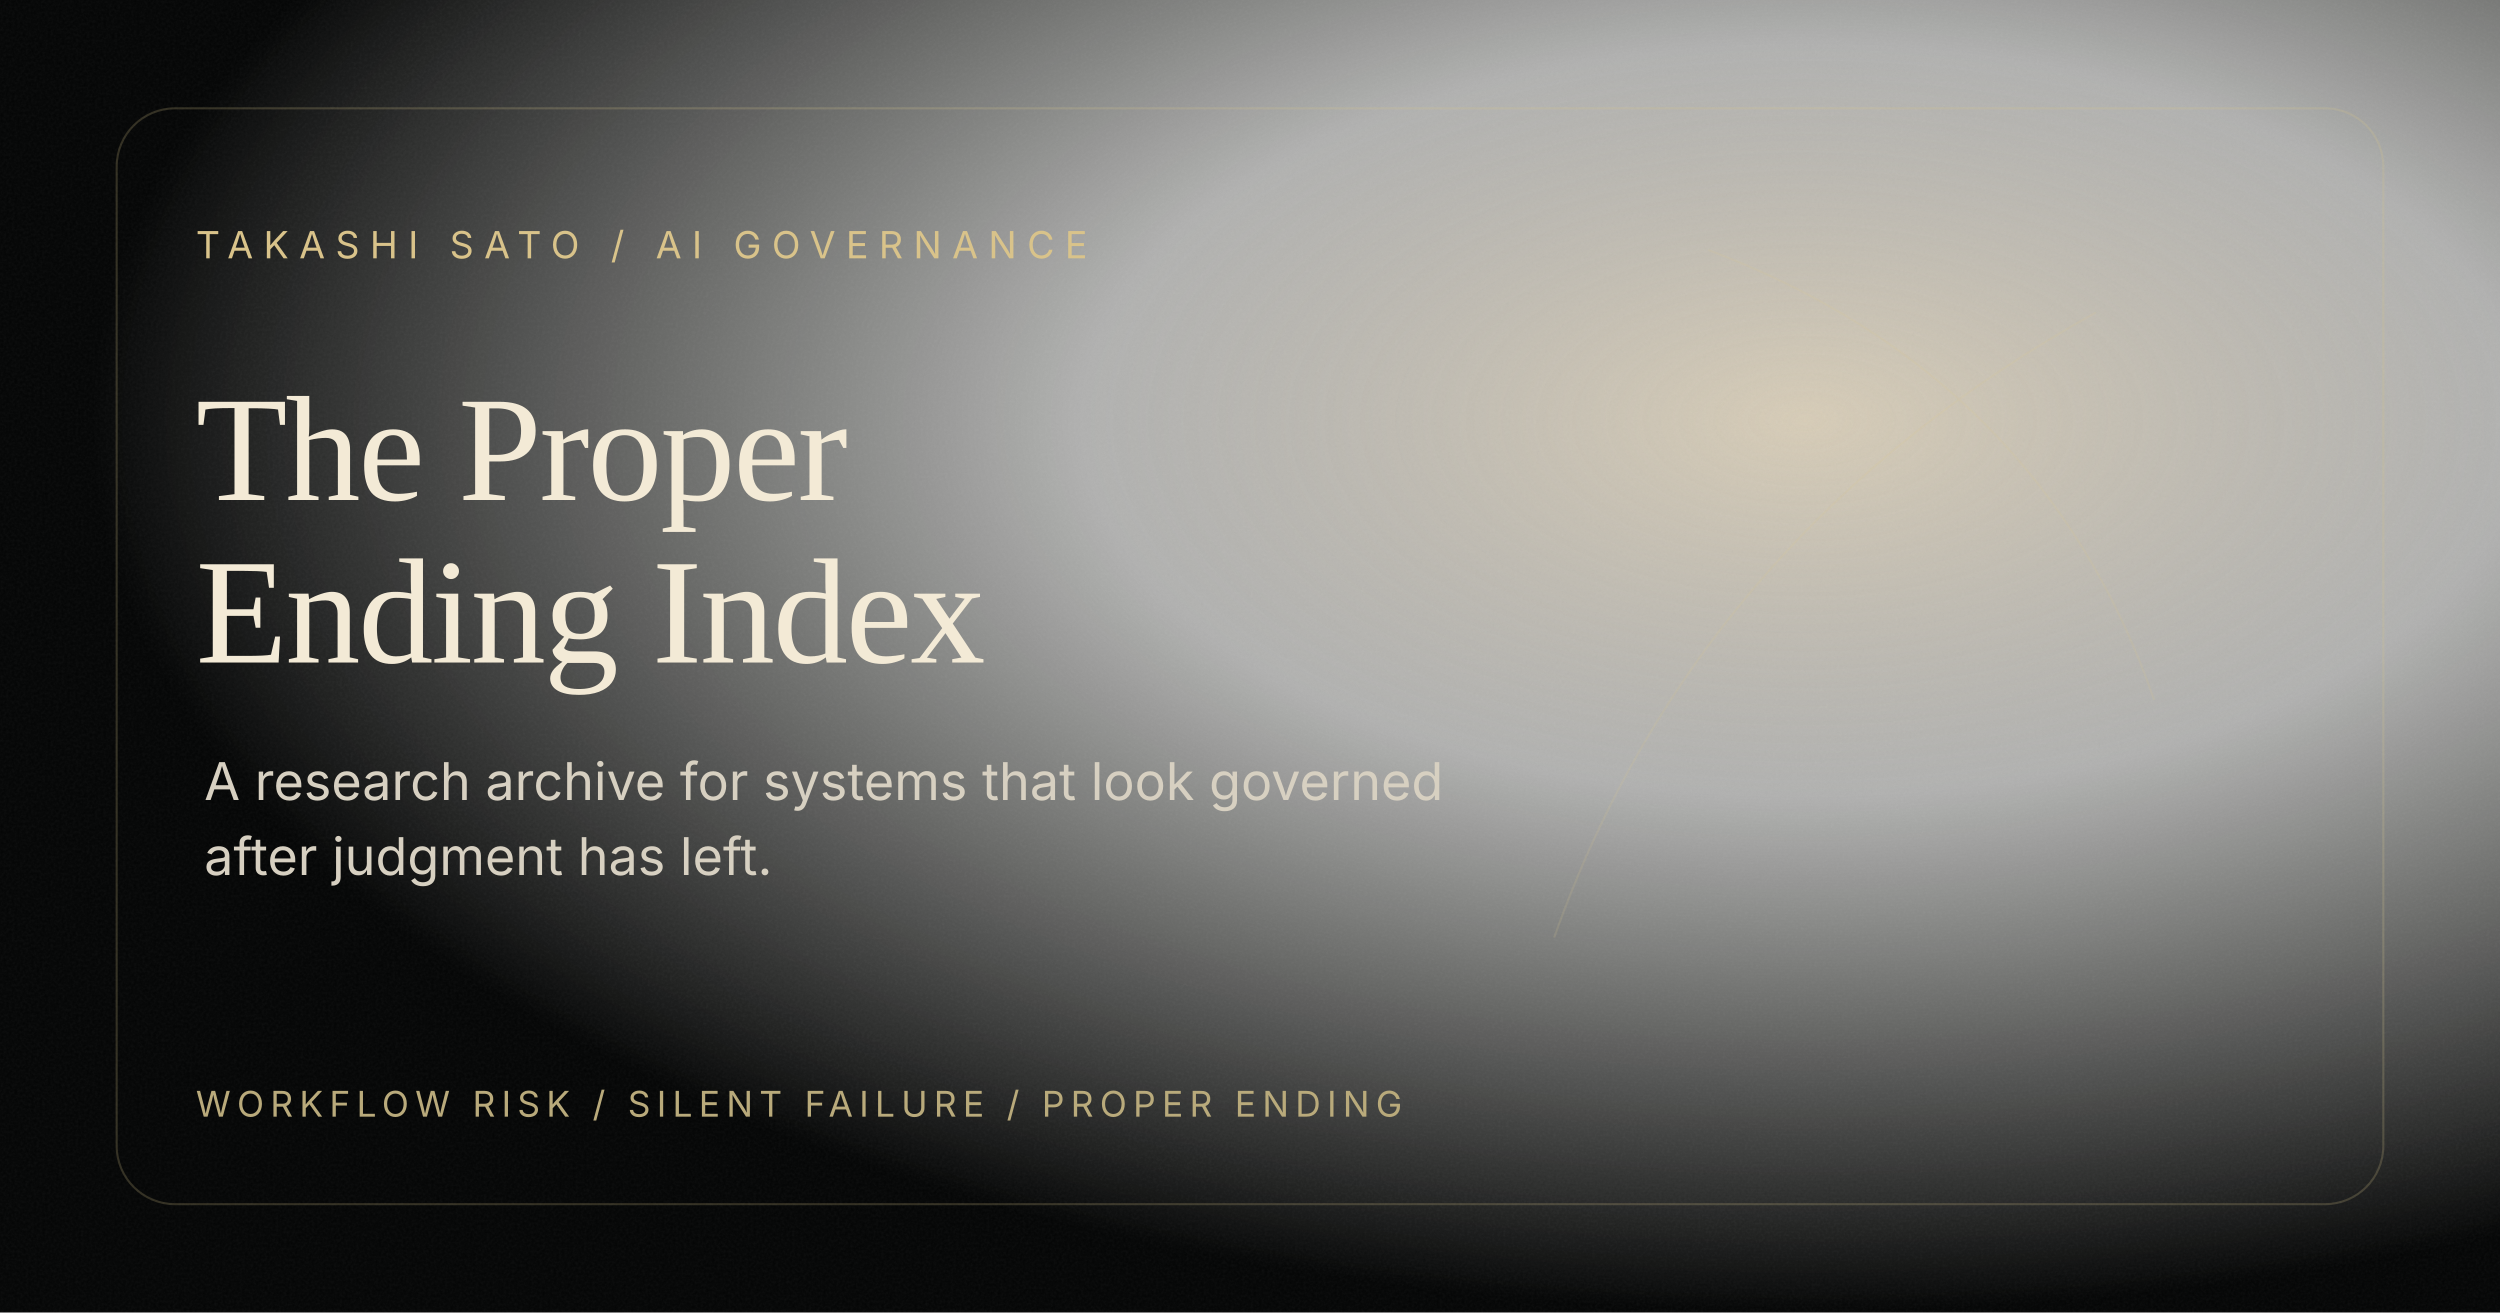
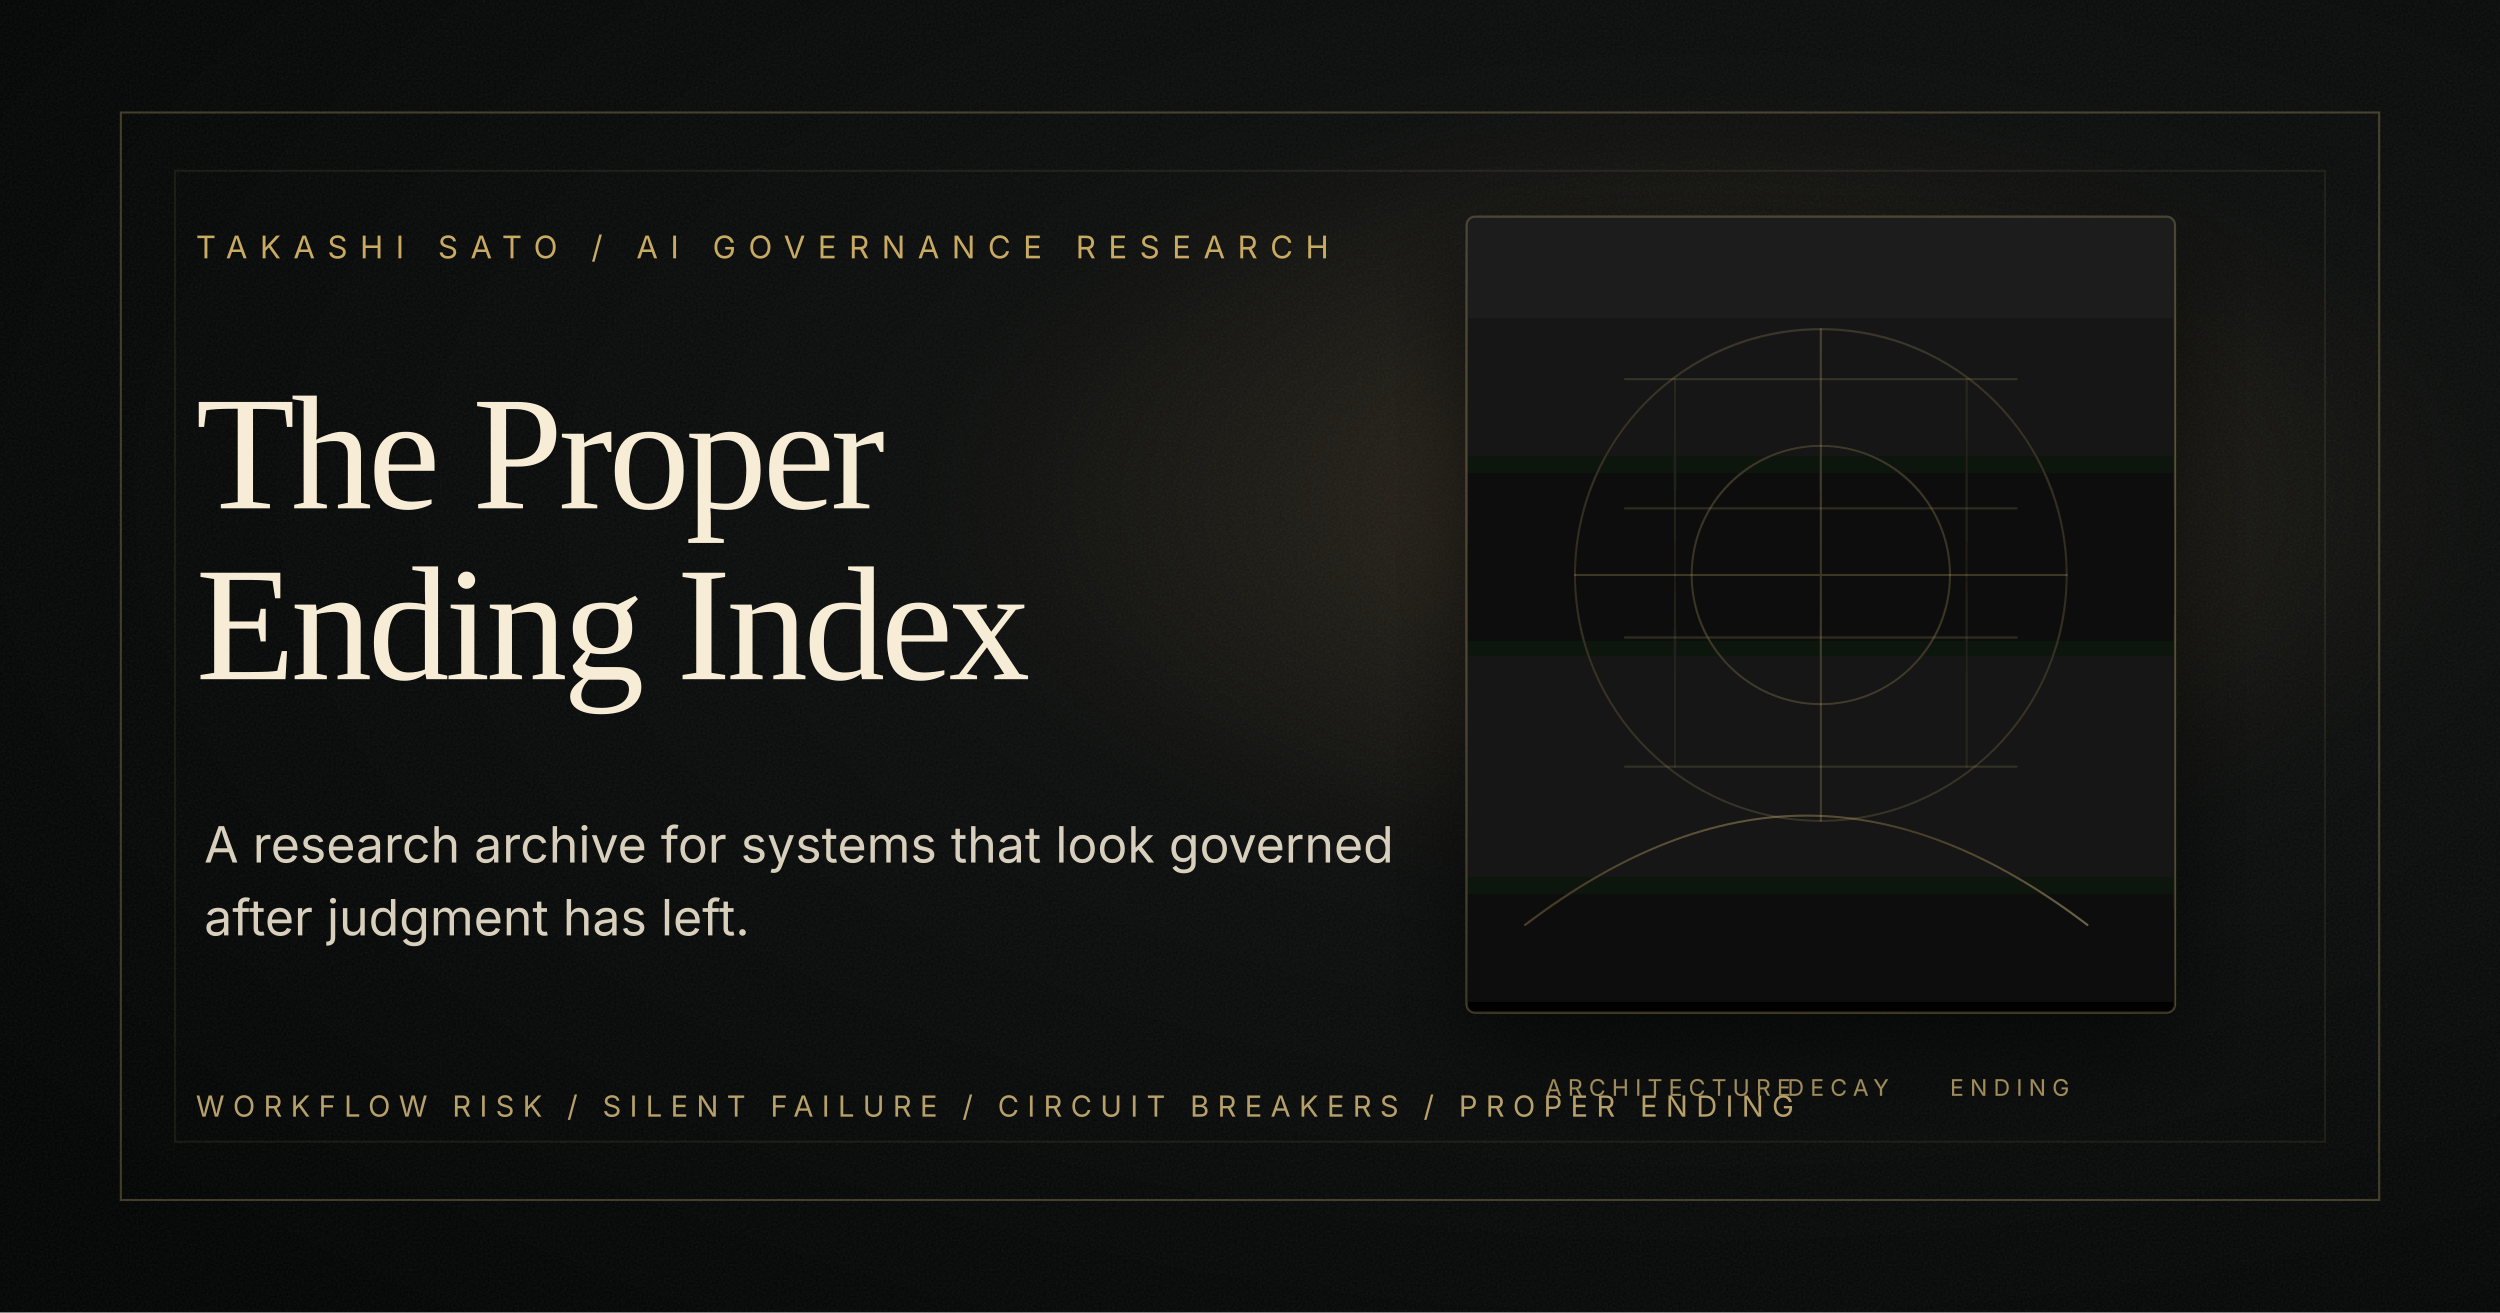
<svg xmlns="http://www.w3.org/2000/svg" width="1200" height="630" viewBox="0 0 1200 630" role="img" aria-labelledby="title desc">
  <defs>
-     <radialGradient id="g" cx="72%" cy="32%" r="68%">
-       <stop offset="0" stop-color="#9f8654" stop-opacity=".42" />
-       <stop offset=".42" stop-color="#1a1b17" stop-opacity=".34" />
-       <stop offset="1" stop-color="#030404" />
+     <radialGradient id="bg" cx="68%" cy="38%" r="82%">
+       <stop offset="0" stop-color="#312a1f" />
+       <stop offset=".38" stop-color="#0b0d0c" />
+       <stop offset="1" stop-color="#020303" />
    </radialGradient>
-     <linearGradient id="line" x1="0" x2="1">
-       <stop offset="0" stop-color="#d9c38a" stop-opacity=".08" />
-       <stop offset=".5" stop-color="#d9c38a" stop-opacity=".58" />
-       <stop offset="1" stop-color="#d9c38a" stop-opacity=".08" />
+     <linearGradient id="gold" x1="0" y1="0" x2="1" y2="1">
+       <stop offset="0" stop-color="#f4df9b" />
+       <stop offset=".42" stop-color="#8f7445" />
+       <stop offset="1" stop-color="#f0d995" />
    </linearGradient>
-     <filter id="noise">
-       <feTurbulence type="fractalNoise" baseFrequency=".75" numOctaves="2" stitchTiles="stitch" />
+     <linearGradient id="glass" x1="0" y1="0" x2="0" y2="1">
+       <stop offset="0" stop-color="#ffffff" stop-opacity=".10" />
+       <stop offset=".45" stop-color="#ffffff" stop-opacity=".018" />
+       <stop offset="1" stop-color="#000000" stop-opacity=".22" />
+     </linearGradient>
+     <filter id="grain">
+       <feTurbulence type="fractalNoise" baseFrequency=".92" numOctaves="3" stitchTiles="stitch" />
      <feColorMatrix type="saturate" values="0" />
      <feComponentTransfer>
-         <feFuncA type="table" tableValues="0 .10" />
+         <feFuncA type="table" tableValues="0 .13" />
      </feComponentTransfer>
    </filter>
+     <filter id="glow">
+       <feGaussianBlur stdDeviation="8" result="b" />
+       <feMerge>
+         <feMergeNode in="b" />
+         <feMergeNode in="SourceGraphic" />
+       </feMerge>
+     </filter>
+     <filter id="shadow">
+       <feDropShadow dx="0" dy="18" stdDeviation="24" flood-color="#000" flood-opacity=".55" />
+     </filter>
  </defs>
-   <rect width="1200" height="630" fill="url(#g)" />
-   <rect width="1200" height="630" filter="url(#noise)" opacity=".55" />
-   <rect x="56" y="52" width="1088" height="526" rx="28" fill="none" stroke="#d9c38a" stroke-opacity=".22" />
-   <path d="M96 486H1104" stroke="url(#line)" stroke-width="1" />
-   <path d="M820 120c106 40 178 112 214 216M1006 150c-126 70-214 170-260 300" fill="none" stroke="#d9c38a" stroke-opacity=".16" stroke-width="1" />
-   <text x="94" y="124" fill="#d9c38a" font-family="Inter, Arial, sans-serif" font-size="18" letter-spacing="5">TAKASHI SATO / AI GOVERNANCE</text>
-   <text x="94" y="240" fill="#f3ead6" font-family="Georgia, 'Times New Roman', serif" font-size="72" letter-spacing="-1">The Proper</text>
-   <text x="94" y="318" fill="#f3ead6" font-family="Georgia, 'Times New Roman', serif" font-size="72" letter-spacing="-1">Ending Index</text>
-   <text x="98" y="384" fill="#d7d0c1" font-family="Inter, Arial, sans-serif" font-size="25">A research archive for systems that look governed</text>
-   <text x="98" y="420" fill="#d7d0c1" font-family="Inter, Arial, sans-serif" font-size="25">after judgment has left.</text>
-   <text x="94" y="536" fill="#b9aa7b" font-family="Inter, Arial, sans-serif" font-size="17" letter-spacing="3">WORKFLOW RISK / SILENT FAILURE / PROPER ENDING</text>
+   <rect width="1200" height="630" fill="url(#bg)" />
+   <rect width="1200" height="630" filter="url(#grain)" opacity=".55" />
+   <path d="M58 54h1084v522H58z" fill="none" stroke="#d8bf7b" stroke-opacity=".28" />
+   <path d="M84 82h1032v466H84z" fill="none" stroke="#d8bf7b" stroke-opacity=".09" />
+   <g filter="url(#shadow)">
+     <rect x="704" y="104" width="340" height="382" rx="4" fill="#060706" stroke="#d8bf7b" stroke-opacity=".24" />
+     <rect x="704" y="104" width="340" height="382" rx="4" fill="url(#glass)" />
+     <g fill="none" stroke="#d8bf7b" stroke-linecap="round">
+       <path d="M780 182h188M780 244h188M780 306h188M780 368h188" stroke-opacity=".16" />
+       <path d="M804 182v186M944 182v186" stroke-opacity=".10" />
+       <circle cx="874" cy="276" r="118" stroke-opacity=".18" />
+       <circle cx="874" cy="276" r="62" stroke-opacity=".22" />
+       <path d="M756 276h236M874 158v236" stroke-opacity=".24" />
+       <path d="M732 444c92-70 178-70 270 0" stroke="url(#gold)" stroke-opacity=".42" />
+     </g>
+     <g font-family="Inter, Arial, sans-serif" font-size="11" letter-spacing="3" fill="#bda56a" opacity=".82">
+       <text x="742" y="526">ARCHITECTURE</text>
+       <text x="858" y="526">DECAY</text>
+       <text x="936" y="526">ENDING</text>
+     </g>
+   </g>
+   <text x="94" y="124" fill="#c9aa63" font-family="Inter, Arial, sans-serif" font-size="15" letter-spacing="6">TAKASHI SATO / AI GOVERNANCE RESEARCH</text>
+   <text x="94" y="244" fill="#f7edd6" font-family="Georgia, 'Times New Roman', serif" font-size="78" letter-spacing="-2">The Proper</text>
+   <text x="94" y="326" fill="#f7edd6" font-family="Georgia, 'Times New Roman', serif" font-size="78" letter-spacing="-2">Ending Index</text>
+   <path d="M98 368h498" stroke="url(#gold)" stroke-width="1" opacity=".72" />
+   <text x="98" y="414" fill="#d8d0bd" font-family="Inter, Arial, sans-serif" font-size="24">A research archive for systems that look governed</text>
+   <text x="98" y="449" fill="#d8d0bd" font-family="Inter, Arial, sans-serif" font-size="24">after judgment has left.</text>
+   <text x="94" y="536" fill="#b8a06a" font-family="Inter, Arial, sans-serif" font-size="14" letter-spacing="4">WORKFLOW RISK / SILENT FAILURE / CIRCUIT BREAKERS / PROPER ENDING</text>
</svg>
